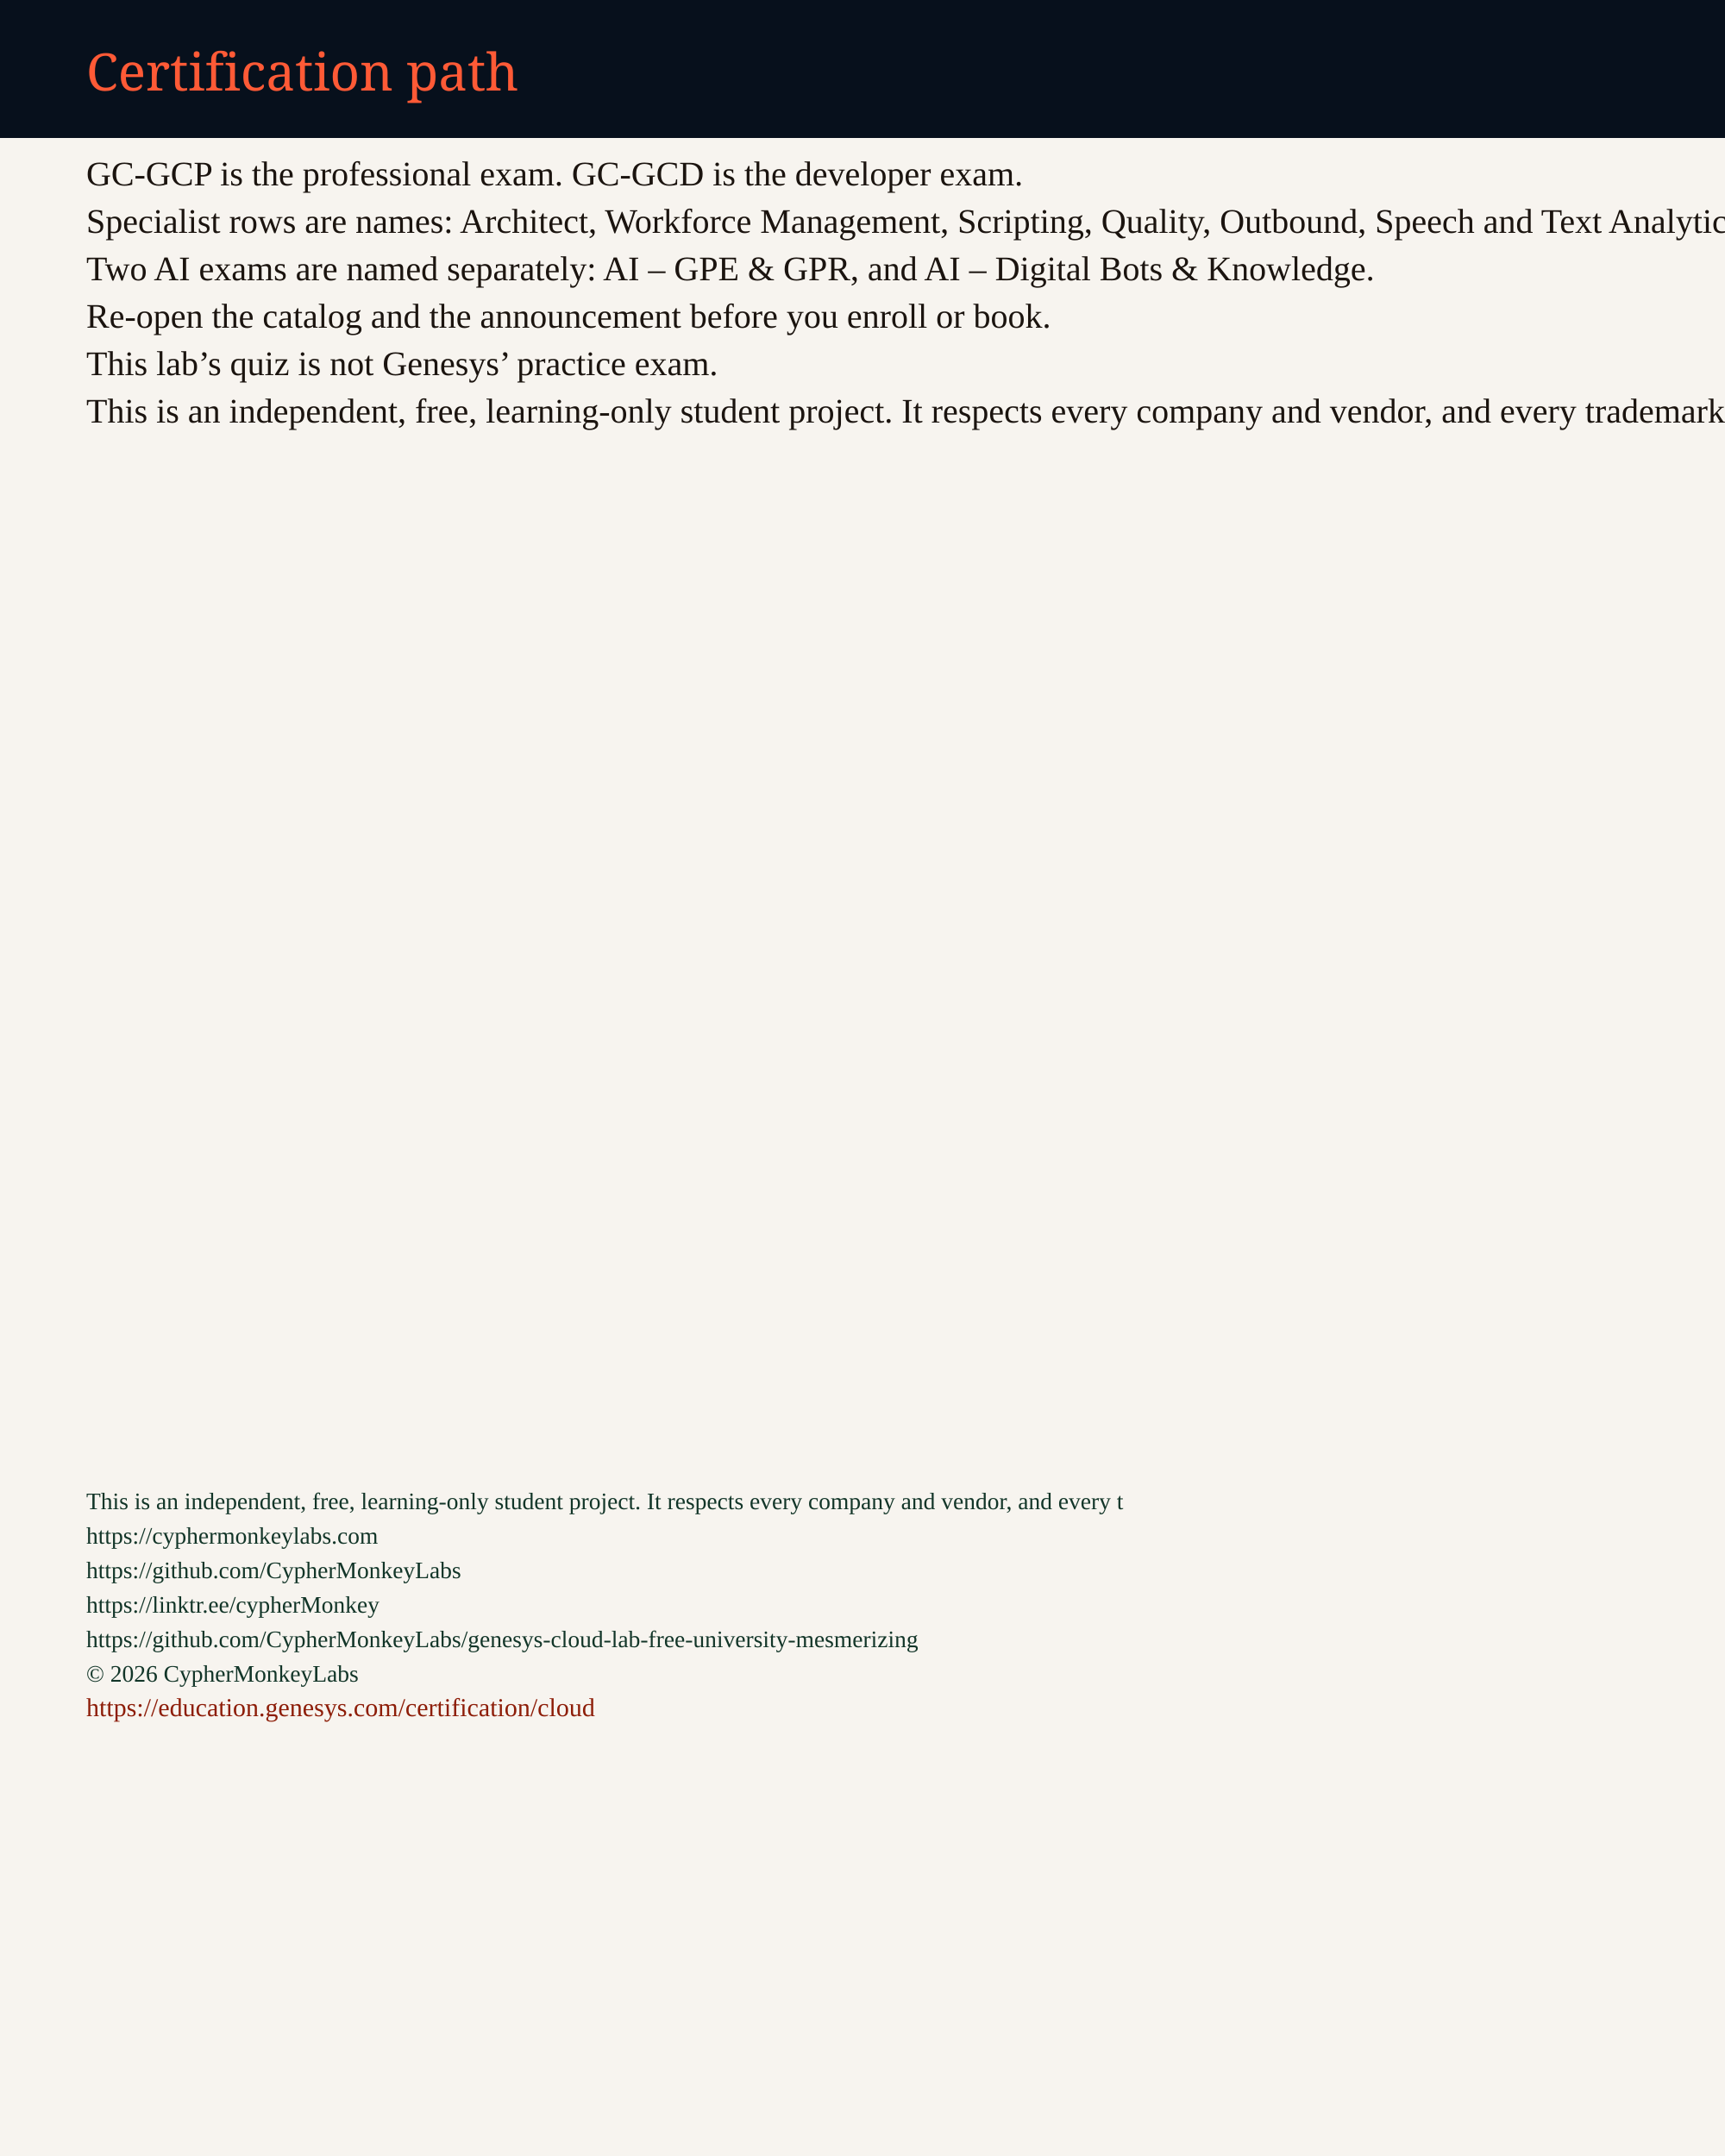
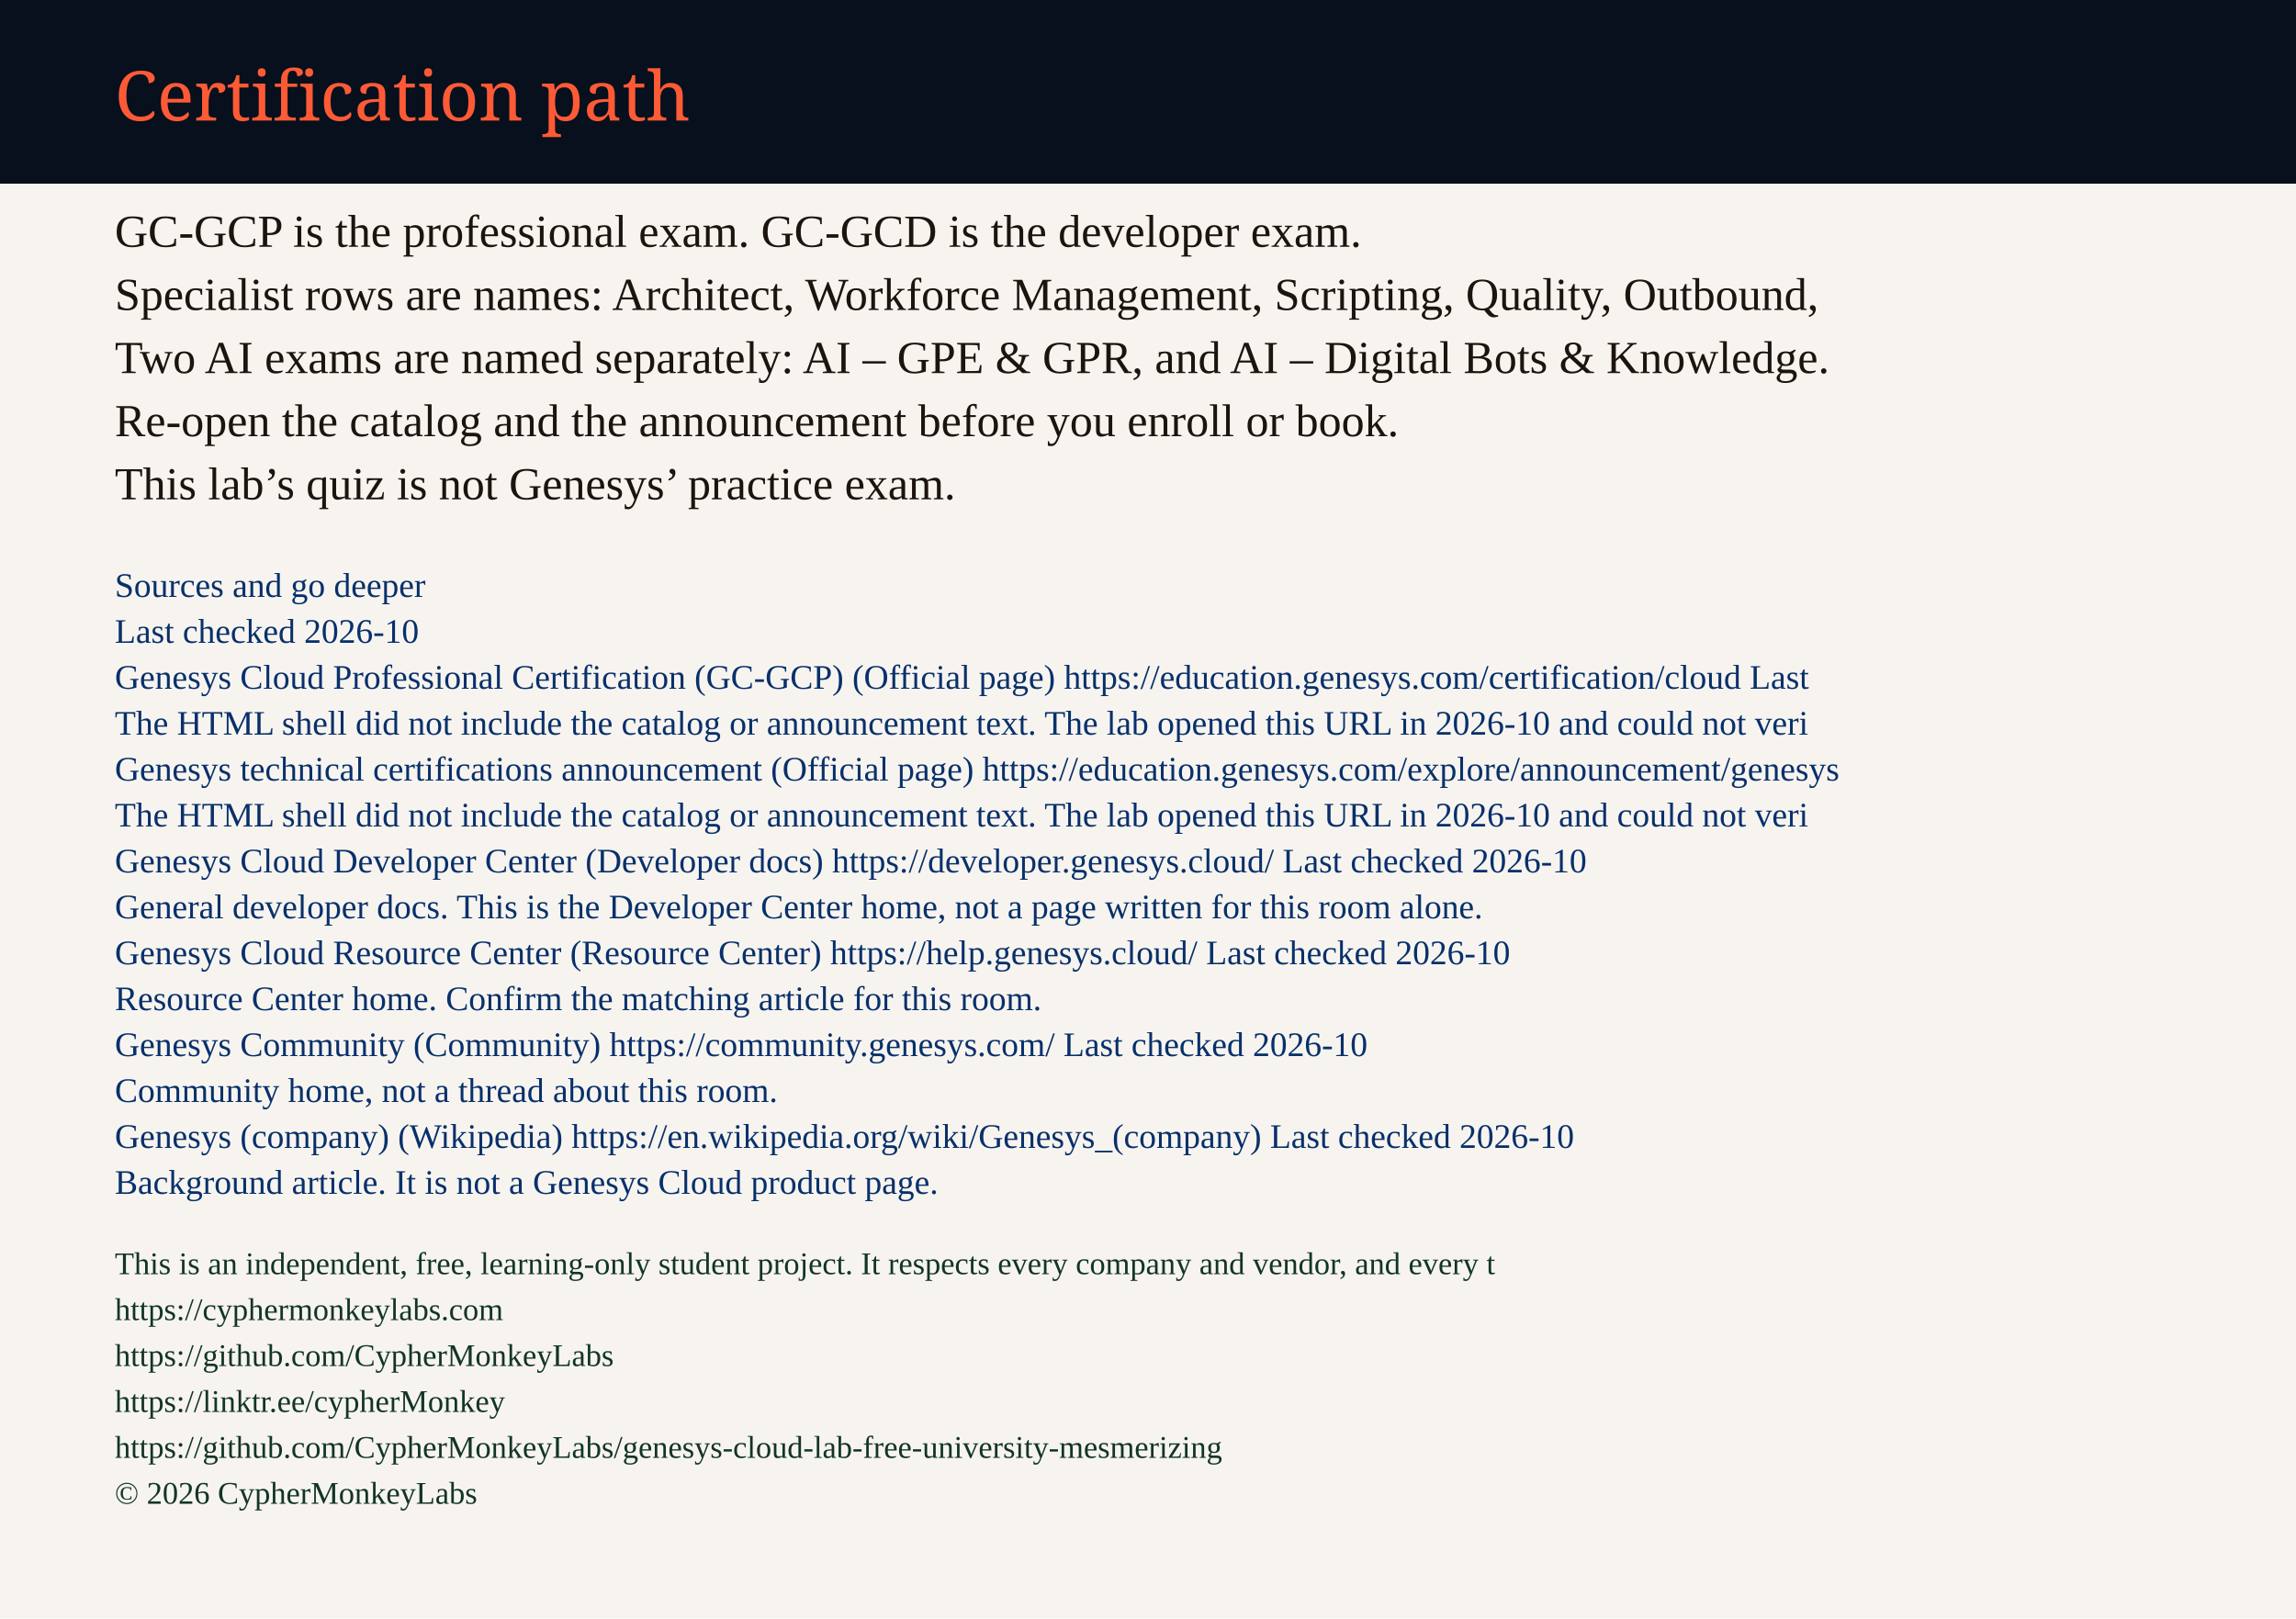
- <svg xmlns="http://www.w3.org/2000/svg" width="800" height="1000" viewBox="0 0 800 1000">
-   <rect width="800" height="1000" fill="#f7f4ef" />
+ <svg xmlns="http://www.w3.org/2000/svg" width="800" height="564" viewBox="0 0 800 564">
+   <rect width="800" height="564" fill="#f7f4ef" />
  <rect width="800" height="64" fill="#07101c" />
  <text x="40" y="42" fill="#ff5a36" font-size="24" font-family="Georgia, serif">Certification path</text>
  <text x="40" y="86" font-size="16" fill="#1b140f">GC-GCP is the professional exam. GC-GCD is the developer exam.</text>
-   <text x="40" y="108" font-size="16" fill="#1b140f">Specialist rows are names: Architect, Workforce Management, Scripting, Quality, Outbound, Speech and Text Analytics.</text>
+   <text x="40" y="108" font-size="16" fill="#1b140f">Specialist rows are names: Architect, Workforce Management, Scripting, Quality, Outbound, </text>
  <text x="40" y="130" font-size="16" fill="#1b140f">Two AI exams are named separately: AI – GPE &amp; GPR, and AI – Digital Bots &amp; Knowledge.</text>
  <text x="40" y="152" font-size="16" fill="#1b140f">Re-open the catalog and the announcement before you enroll or book.</text>
  <text x="40" y="174" font-size="16" fill="#1b140f">This lab’s quiz is not Genesys’ practice exam.</text>
-   <text x="40" y="196" font-size="16" fill="#1b140f">This is an independent, free, learning-only student project. It respects every company and vendor, and every trademark belongs to its owner. It is not affiliate</text>
-   <text x="40" y="700" font-size="11" fill="#123528">This is an independent, free, learning-only student project. It respects every company and vendor, and every t</text>
-   <text x="40" y="716" font-size="11" fill="#123528">https://cyphermonkeylabs.com</text>
-   <text x="40" y="732" font-size="11" fill="#123528">https://github.com/CypherMonkeyLabs</text>
-   <text x="40" y="748" font-size="11" fill="#123528">https://linktr.ee/cypherMonkey</text>
-   <text x="40" y="764" font-size="11" fill="#123528">https://github.com/CypherMonkeyLabs/genesys-cloud-lab-free-university-mesmerizing</text>
-   <text x="40" y="780" font-size="11" fill="#123528">© 2026 CypherMonkeyLabs</text>
-   <text x="40" y="796" font-size="12" fill="#8d1d08">https://education.genesys.com/certification/cloud</text>
+   <text x="40" y="208" font-size="12" fill="#08306b">Sources and go deeper</text>
+   <text x="40" y="224" font-size="12" fill="#08306b">Last checked 2026-10</text>
+   <text x="40" y="240" font-size="12" fill="#08306b">Genesys Cloud Professional Certification (GC-GCP) (Official page) https://education.genesys.com/certification/cloud Last</text>
+   <text x="40" y="256" font-size="12" fill="#08306b">  The HTML shell did not include the catalog or announcement text. The lab opened this URL in 2026-10 and could not veri</text>
+   <text x="40" y="272" font-size="12" fill="#08306b">Genesys technical certifications announcement (Official page) https://education.genesys.com/explore/announcement/genesys</text>
+   <text x="40" y="288" font-size="12" fill="#08306b">  The HTML shell did not include the catalog or announcement text. The lab opened this URL in 2026-10 and could not veri</text>
+   <text x="40" y="304" font-size="12" fill="#08306b">Genesys Cloud Developer Center (Developer docs) https://developer.genesys.cloud/ Last checked 2026-10</text>
+   <text x="40" y="320" font-size="12" fill="#08306b">  General developer docs. This is the Developer Center home, not a page written for this room alone.</text>
+   <text x="40" y="336" font-size="12" fill="#08306b">Genesys Cloud Resource Center (Resource Center) https://help.genesys.cloud/ Last checked 2026-10</text>
+   <text x="40" y="352" font-size="12" fill="#08306b">  Resource Center home. Confirm the matching article for this room.</text>
+   <text x="40" y="368" font-size="12" fill="#08306b">Genesys Community (Community) https://community.genesys.com/ Last checked 2026-10</text>
+   <text x="40" y="384" font-size="12" fill="#08306b">  Community home, not a thread about this room.</text>
+   <text x="40" y="400" font-size="12" fill="#08306b">Genesys (company) (Wikipedia) https://en.wikipedia.org/wiki/Genesys_(company) Last checked 2026-10</text>
+   <text x="40" y="416" font-size="12" fill="#08306b">  Background article. It is not a Genesys Cloud product page.</text>
+   <text x="40" y="444" font-size="11" fill="#123528">This is an independent, free, learning-only student project. It respects every company and vendor, and every t</text>
+   <text x="40" y="460" font-size="11" fill="#123528">https://cyphermonkeylabs.com</text>
+   <text x="40" y="476" font-size="11" fill="#123528">https://github.com/CypherMonkeyLabs</text>
+   <text x="40" y="492" font-size="11" fill="#123528">https://linktr.ee/cypherMonkey</text>
+   <text x="40" y="508" font-size="11" fill="#123528">https://github.com/CypherMonkeyLabs/genesys-cloud-lab-free-university-mesmerizing</text>
+   <text x="40" y="524" font-size="11" fill="#123528">© 2026 CypherMonkeyLabs</text>
</svg>
